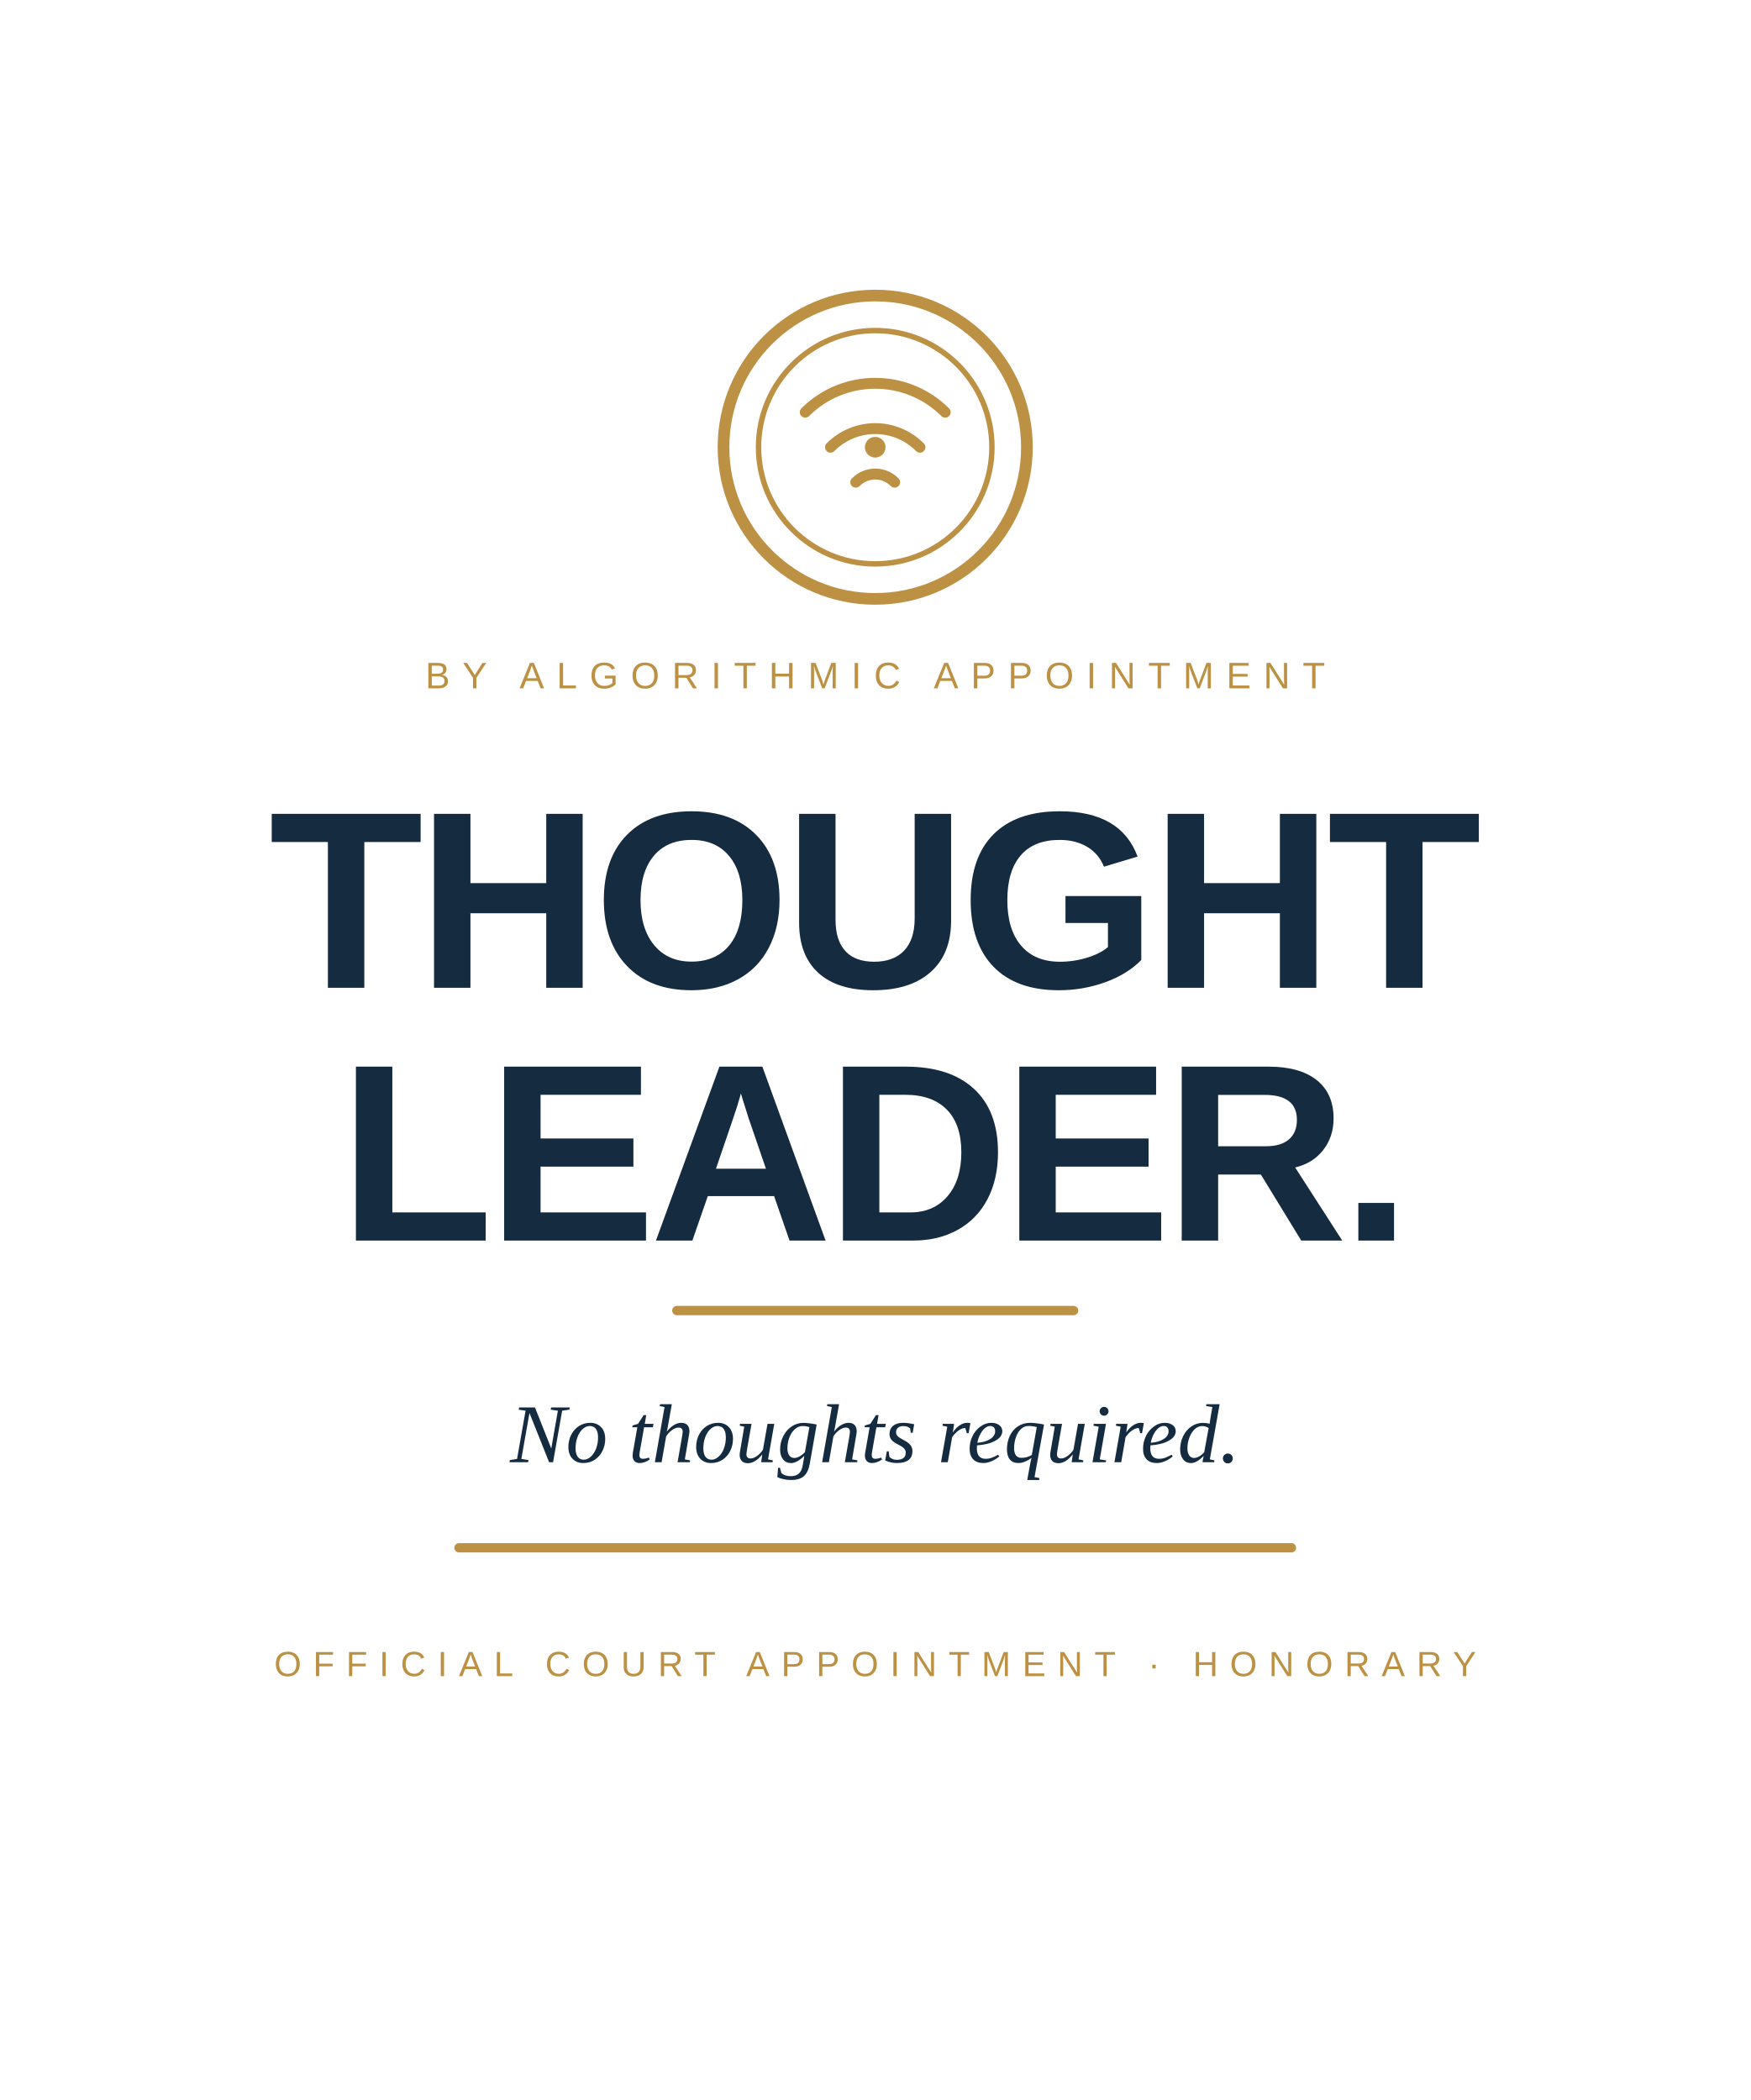
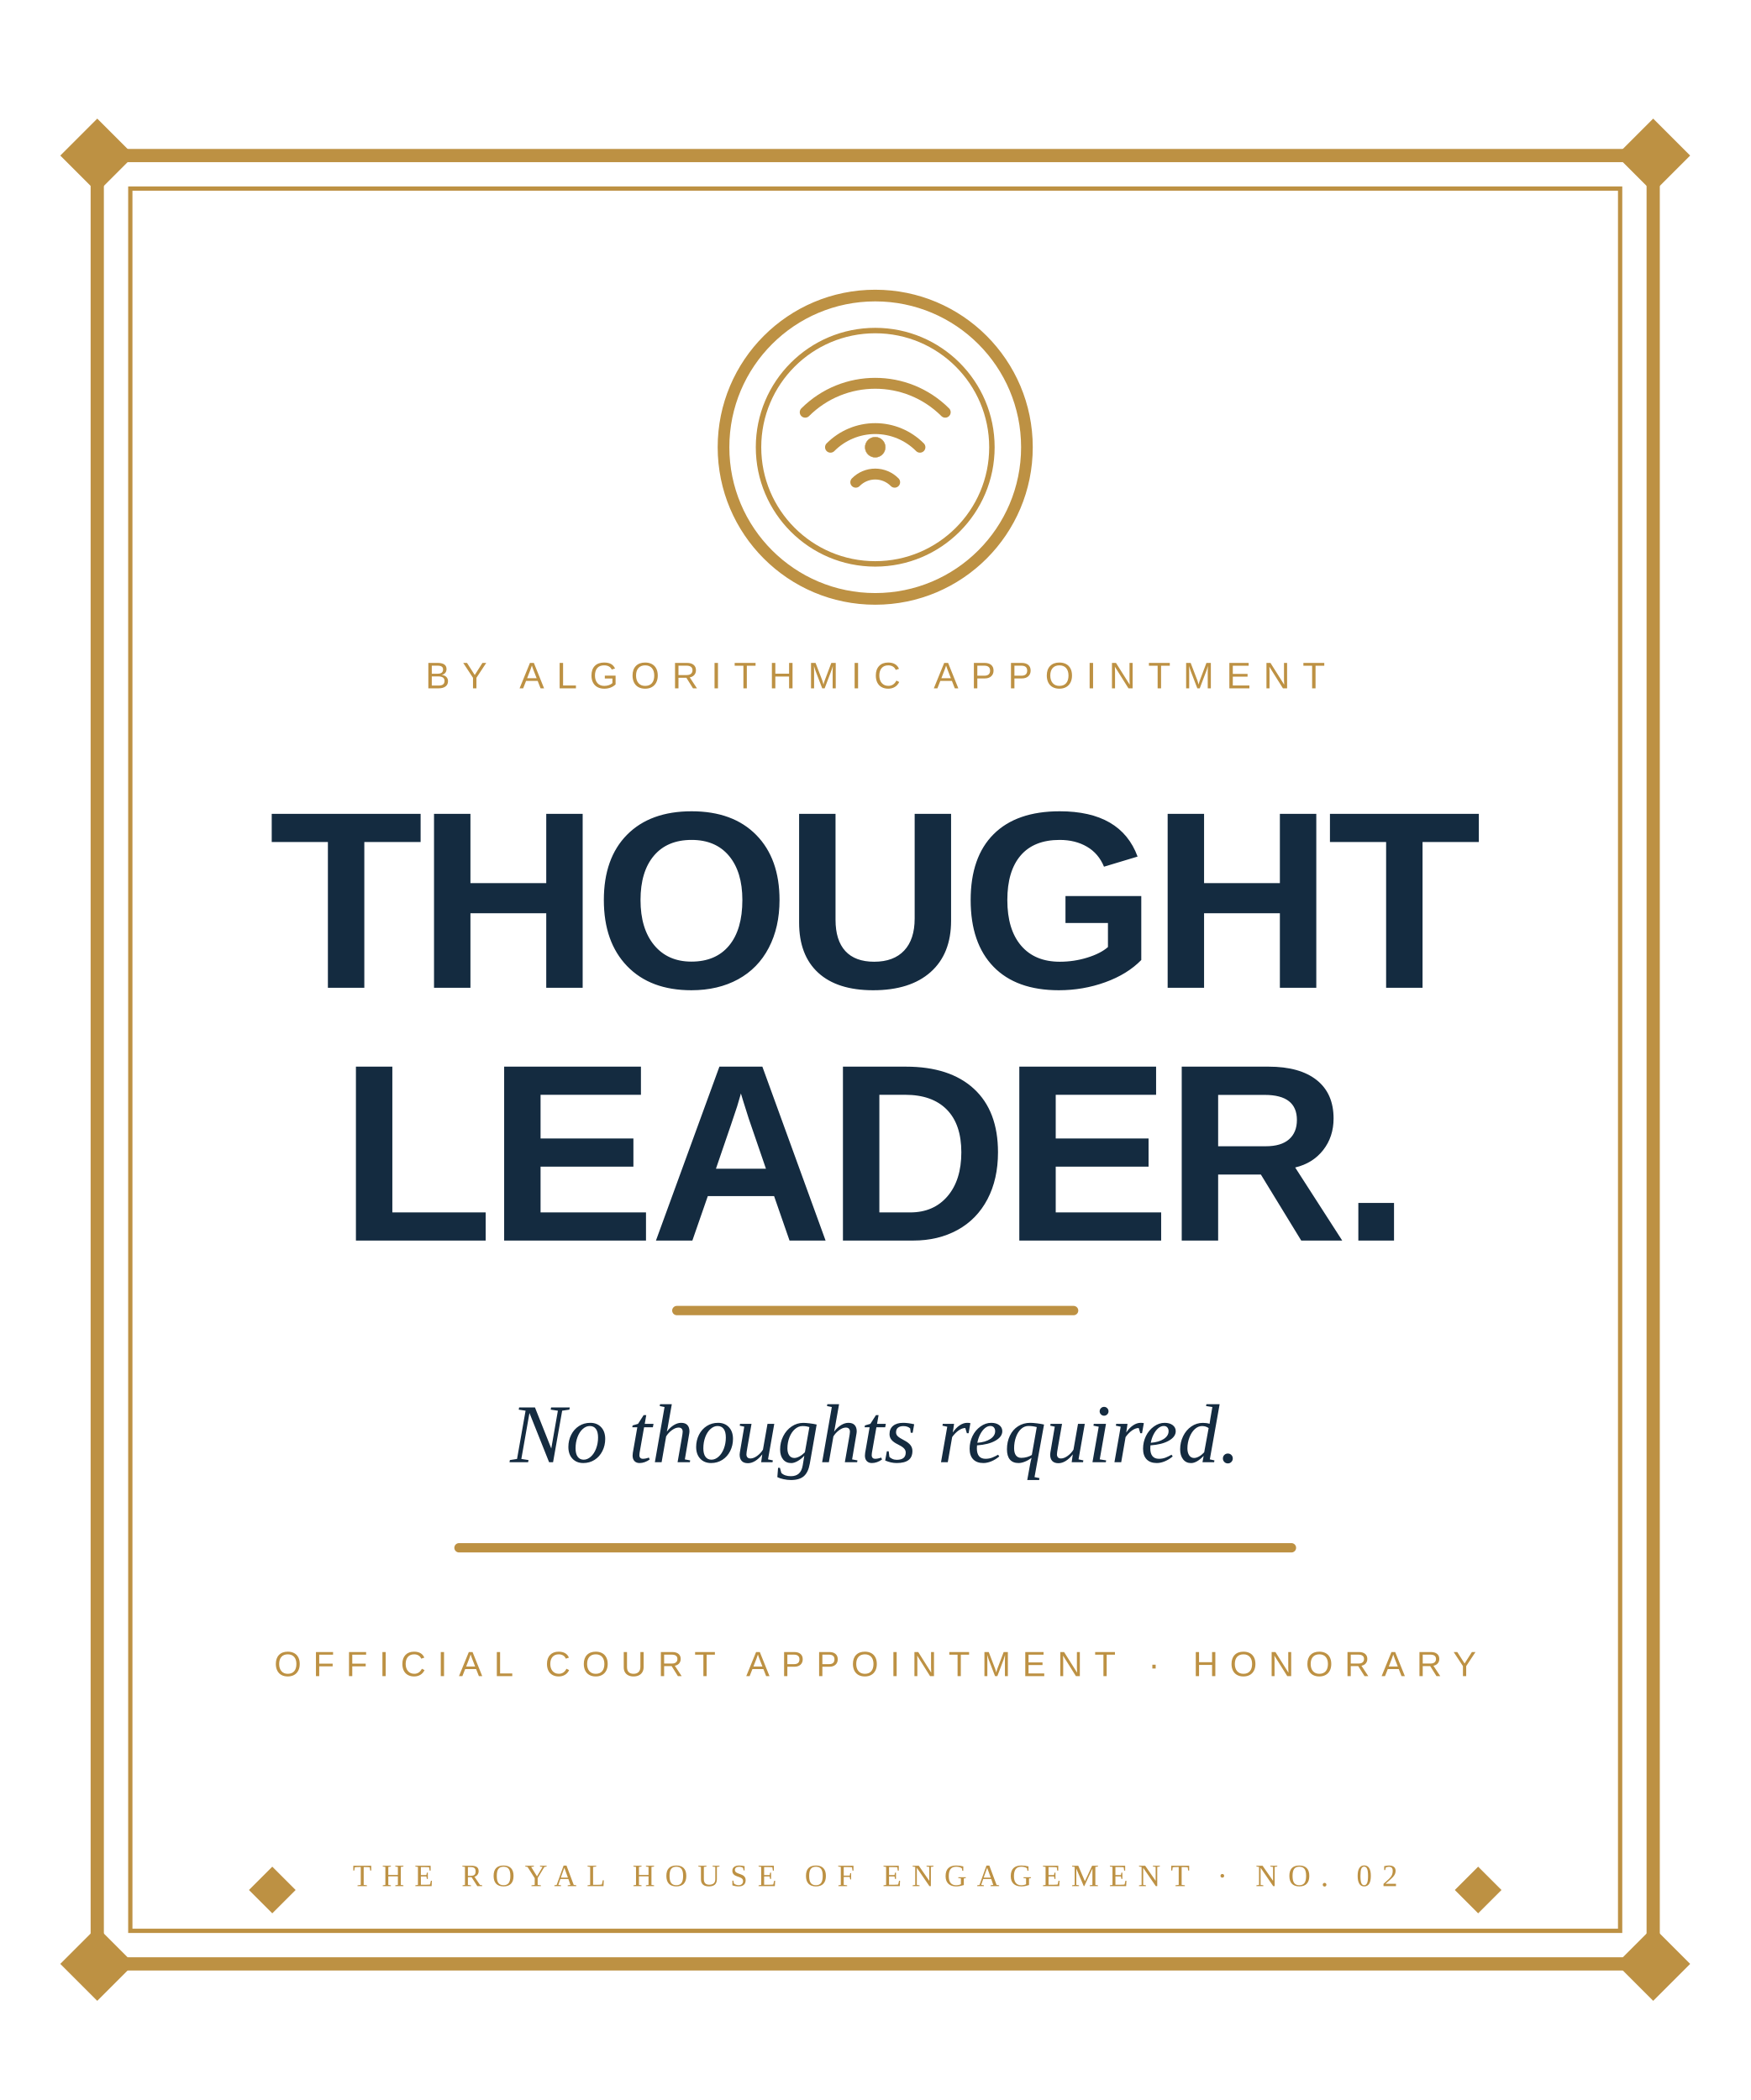
<svg xmlns="http://www.w3.org/2000/svg" width="4500" height="5400" viewBox="0 0 4500 5400">
  <g fill="none" stroke="#BD9143" stroke-linecap="round" stroke-linejoin="round">
    <circle cx="2250" cy="1150" r="390" stroke-width="30" />
    <circle cx="2250" cy="1150" r="300" stroke-width="14" />
    <path d="M2070 1060a255 255 0 0 1 360 0M2135 1150a162 162 0 0 1 230 0M2200 1240a70 70 0 0 1 100 0" stroke-width="28" />
    <path d="M1740 3370h1020M1180 3980h2140" stroke-width="24" />
    <circle cx="2250" cy="1150" r="26" fill="#BD9143" />
  </g>
  <g text-anchor="middle">
    <text x="2250" y="1770" fill="#BD9143" font-family="Arial, Helvetica, sans-serif" font-size="95" letter-spacing="32">BY ALGORITHMIC APPOINTMENT</text>
    <text x="2250" y="2540" fill="#142B40" font-family="Arial Narrow, Arial, sans-serif" font-size="650" font-weight="800" letter-spacing="-16">THOUGHT</text>
    <text x="2250" y="3190" fill="#142B40" font-family="Arial Narrow, Arial, sans-serif" font-size="650" font-weight="800" letter-spacing="-16">LEADER.</text>
    <text x="2250" y="3760" fill="#142B40" font-family="Georgia, 'Times New Roman', serif" font-size="215" font-style="italic">No thoughts required.</text>
    <text x="2250" y="4310" fill="#BD9143" font-family="Arial, Helvetica, sans-serif" font-size="90" letter-spacing="30">OFFICIAL COURT APPOINTMENT · HONORARY</text>
  </g>
+   <g id="house-frame">
+     <g fill="none" stroke="#BD9143">
+       <rect x="250" y="400" width="4000" height="4650" stroke-width="34" />
+       <rect x="335" y="485" width="3830" height="4480" stroke-width="11" />
+     </g>
+     <g fill="#BD9143">
+       <path d="M250 305l95 95-95 95-95-95z" />
+       <path d="M4250 305l95 95-95 95-95-95z" />
+       <path d="M250 4955l95 95-95 95-95-95z" />
+       <path d="M4250 4955l95 95-95 95-95-95z" />
+       <path d="M700 4800l60 60-60 60-60-60z" />
+       <path d="M3800 4800l60 60-60 60-60-60z" />
+     </g>
+     <text x="2250" y="4850" fill="#BD9143" font-family="Georgia, 'Times New Roman', serif" font-size="80" letter-spacing="26" text-anchor="middle">THE ROYAL HOUSE OF ENGAGEMENT · NO. 02</text>
+   </g>
</svg>
